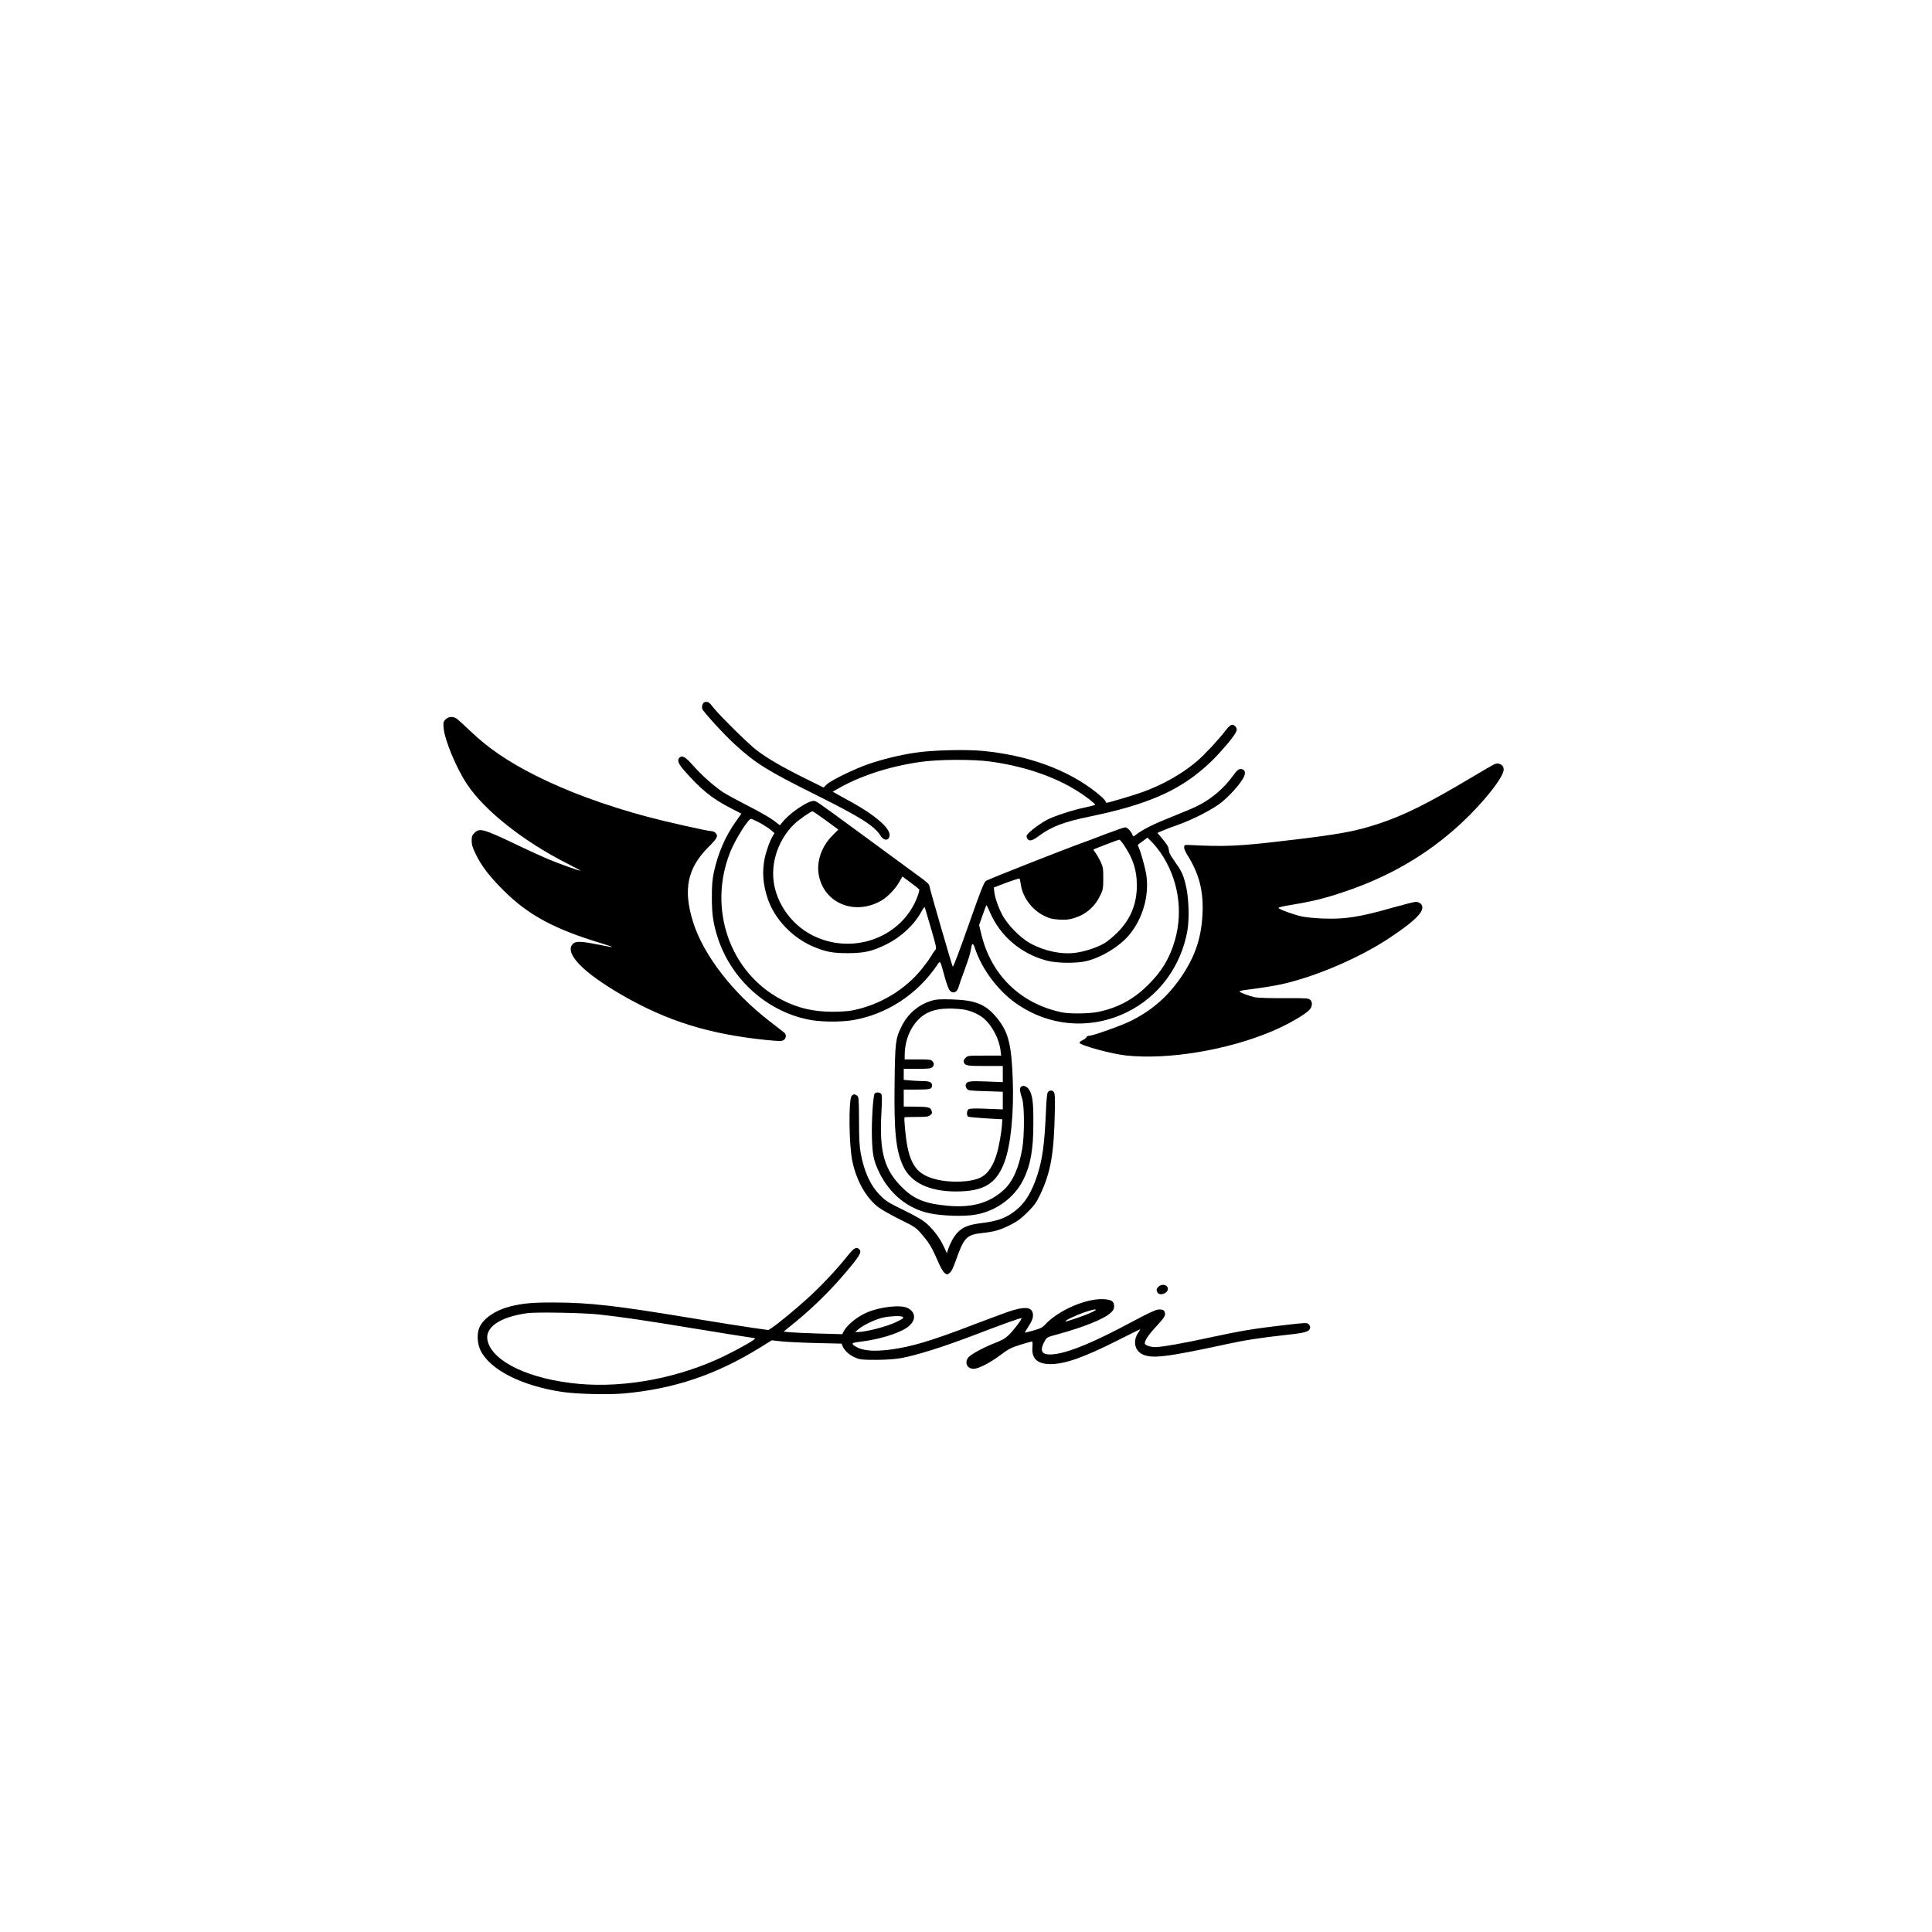
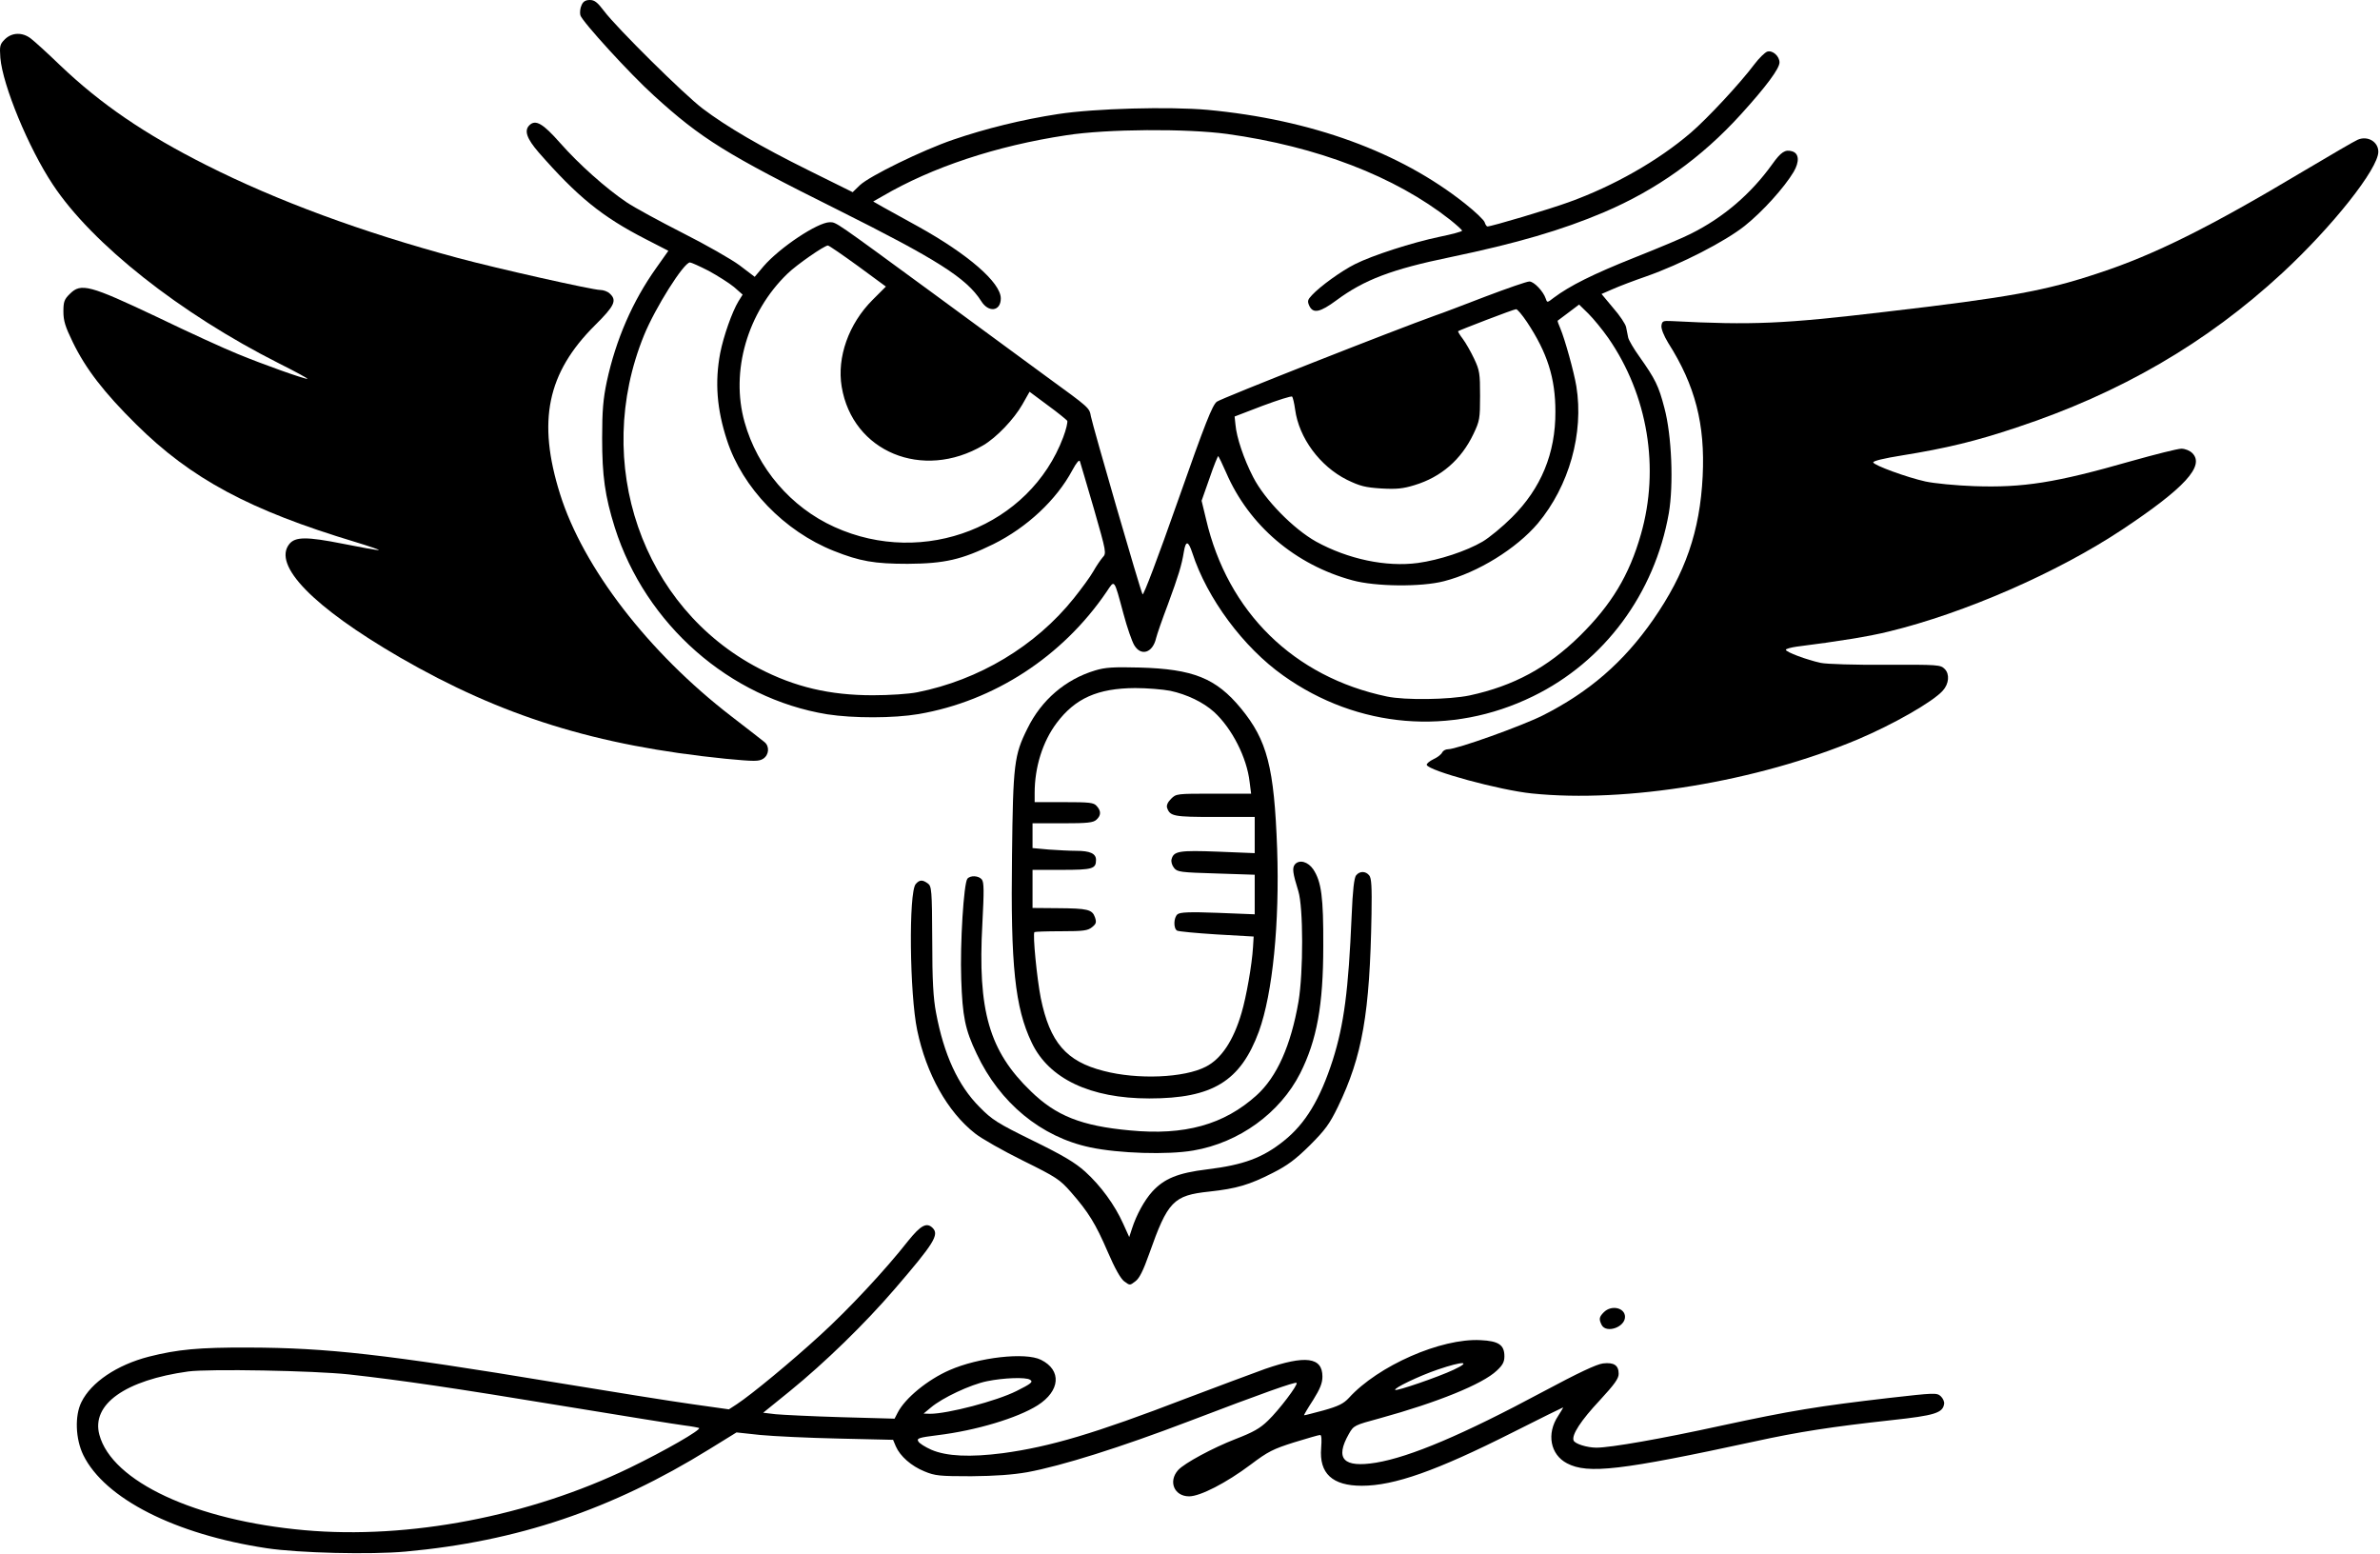
- <svg xmlns="http://www.w3.org/2000/svg" version="1.0" width="2048pt" height="2048pt" viewBox="0 0 2048 2048" preserveAspectRatio="xMidYMid meet">
-   <g transform="translate(0,2048) scale(0.1,-0.1)" fill="#000000" stroke="none">
-     <path d="M7449 13016 c-7 -14 -9 -35 -6 -48 8 -29 234 -277 348 -380 223 -203 340 -276 868 -539 470 -235 609 -323 678 -431 35 -57 93 -49 93 12 0 75 -155 209 -391 340 -63 35 -136 75 -163 90 l-49 28 44 25 c234 137 538 238 869 288 192 30 569 32 760 6 425 -59 792 -200 1053 -405 31 -25 57 -48 57 -52 0 -4 -48 -17 -107 -29 -129 -27 -318 -88 -399 -129 -64 -32 -164 -104 -203 -146 -21 -22 -23 -29 -13 -51 18 -38 51 -31 128 26 131 97 262 147 539 204 316 66 527 128 725 212 249 106 461 257 648 463 119 131 182 216 182 245 0 30 -33 59 -58 51 -11 -4 -38 -30 -60 -59 -69 -92 -223 -257 -301 -324 -155 -133 -365 -252 -576 -328 -90 -33 -366 -115 -385 -115 -4 0 -10 9 -13 19 -2 10 -45 51 -93 89 -307 244 -726 397 -1217 443 -180 16 -532 7 -707 -20 -169 -26 -340 -68 -495 -121 -146 -50 -394 -171 -441 -215 l-34 -33 -208 103 c-230 114 -387 206 -501 292 -86 65 -406 381 -466 461 -31 41 -45 52 -67 52 -20 0 -32 -7 -39 -24z" />
-     <path d="M4723 12854 c-23 -23 -25 -31 -21 -87 11 -130 133 -426 248 -599 185 -280 601 -609 1069 -845 80 -40 140 -73 134 -73 -18 0 -209 68 -328 117 -60 24 -233 103 -382 175 -319 151 -360 162 -412 110 -27 -26 -31 -38 -31 -84 0 -44 9 -72 44 -144 61 -126 148 -239 300 -389 259 -257 537 -406 1036 -556 69 -21 118 -38 110 -38 -8 -1 -85 13 -170 30 -171 34 -224 33 -252 -1 -81 -100 112 -298 522 -536 481 -278 927 -417 1539 -479 138 -13 157 -13 178 0 28 18 31 59 6 79 -10 8 -80 63 -157 122 -391 301 -700 702 -809 1050 -108 344 -61 572 165 797 93 92 105 118 70 150 -10 10 -31 17 -45 17 -36 0 -486 101 -672 151 -454 122 -855 270 -1190 439 -290 146 -498 288 -690 471 -60 58 -123 115 -139 127 -40 31 -90 29 -123 -4z" />
-     <path d="M7202 12448 c-25 -25 -13 -62 44 -128 183 -209 299 -304 506 -410 l107 -55 -58 -82 c-111 -156 -190 -337 -233 -536 -17 -81 -22 -136 -22 -267 0 -178 13 -273 60 -423 145 -457 543 -807 1004 -882 123 -19 312 -19 431 1 357 61 681 272 889 578 39 58 34 65 80 -105 17 -64 40 -130 51 -148 32 -53 87 -36 103 34 4 17 29 89 56 160 50 136 65 185 75 247 9 55 21 54 40 -4 70 -216 242 -447 430 -580 351 -250 794 -287 1180 -98 337 164 575 485 642 865 23 134 14 368 -21 498 -27 104 -43 136 -118 242 -26 36 -50 77 -53 90 -3 14 -7 36 -10 50 -3 14 -30 55 -61 90 l-55 66 53 23 c29 13 100 40 158 60 165 58 373 165 466 239 84 67 187 181 231 255 28 48 26 87 -7 97 -33 10 -53 -3 -95 -62 -100 -139 -230 -251 -385 -328 -30 -16 -149 -66 -265 -112 -196 -78 -306 -133 -382 -190 -31 -24 -31 -24 -38 -3 -11 33 -55 80 -77 80 -12 0 -104 -32 -207 -71 -102 -39 -208 -80 -236 -89 -193 -69 -1013 -392 -1034 -408 -21 -16 -54 -98 -185 -471 -93 -265 -162 -447 -166 -439 -11 19 -236 797 -244 840 -8 42 -3 38 -212 190 -77 57 -321 236 -542 398 -459 336 -449 330 -480 330 -57 0 -236 -119 -313 -208 l-42 -50 -71 54 c-39 29 -160 98 -269 153 -108 55 -228 120 -265 145 -98 66 -225 179 -315 281 -81 92 -116 112 -145 83z m1553 -665 l132 -97 -63 -63 c-113 -113 -169 -271 -146 -410 51 -308 383 -445 669 -277 63 37 145 123 185 193 l34 60 86 -64 c47 -34 88 -68 92 -73 3 -6 -5 -41 -19 -78 -158 -420 -658 -616 -1081 -424 -206 93 -364 278 -425 496 -67 239 13 518 203 701 43 42 174 133 191 133 5 0 69 -44 142 -97z m-705 -23 c42 -23 96 -57 119 -76 l41 -36 -20 -32 c-30 -50 -70 -163 -86 -244 -26 -137 -16 -266 32 -412 73 -225 271 -430 505 -523 123 -49 192 -61 349 -61 175 1 256 20 405 93 159 79 298 209 373 349 20 37 33 52 36 42 3 -8 32 -109 66 -224 59 -206 60 -210 41 -230 -10 -12 -30 -41 -44 -66 -14 -25 -56 -82 -92 -127 -181 -226 -448 -386 -740 -444 -40 -8 -131 -14 -210 -14 -203 0 -369 39 -538 127 -553 288 -789 971 -543 1574 53 130 188 344 217 344 6 0 46 -18 89 -40z m4251 -317 c187 -270 244 -615 154 -928 -55 -193 -139 -332 -289 -480 -152 -149 -312 -236 -521 -281 -97 -20 -304 -23 -390 -5 -440 92 -753 399 -855 838 l-21 87 38 108 c20 59 39 105 41 103 2 -2 19 -37 37 -78 108 -250 327 -436 597 -509 109 -30 326 -32 433 -4 160 41 342 154 443 273 148 177 218 426 182 648 -11 67 -54 222 -76 274 -8 18 -14 35 -12 36 2 1 25 19 52 39 l49 37 44 -43 c24 -24 66 -75 94 -115z m-384 75 c96 -145 134 -264 134 -423 1 -197 -68 -363 -206 -500 -44 -44 -106 -95 -138 -114 -77 -45 -204 -87 -306 -101 -150 -20 -330 18 -481 101 -107 60 -242 197 -297 304 -45 87 -79 189 -84 249 l-4 38 133 51 c73 27 135 47 139 43 3 -3 10 -31 14 -61 18 -134 117 -268 245 -332 62 -30 86 -36 162 -41 73 -4 103 -1 158 16 125 38 220 120 278 242 29 61 31 72 31 180 0 105 -2 120 -28 175 -15 32 -39 74 -53 93 -14 18 -24 35 -23 37 6 5 263 104 274 104 6 1 29 -27 52 -61z" />
-     <path d="M15843 12380 c-13 -5 -129 -73 -259 -150 -440 -263 -701 -393 -962 -479 -254 -85 -424 -116 -1017 -185 -475 -56 -622 -63 -1005 -43 -41 2 -45 0 -48 -23 -1 -15 12 -47 32 -80 128 -201 175 -385 163 -630 -13 -261 -82 -459 -234 -678 -140 -201 -302 -341 -521 -452 -102 -51 -407 -160 -448 -160 -12 0 -24 -7 -28 -15 -3 -8 -21 -23 -41 -32 -19 -9 -34 -22 -32 -27 8 -28 347 -120 497 -135 446 -46 1064 56 1539 255 168 71 356 178 403 231 29 32 33 78 9 102 -20 20 -30 21 -278 20 -144 -1 -280 3 -308 9 -65 14 -165 51 -165 62 0 4 24 11 53 15 192 24 346 49 433 71 359 87 798 279 1104 482 295 196 391 301 331 361 -12 12 -34 21 -52 21 -17 0 -124 -27 -238 -59 -356 -102 -509 -126 -741 -118 -86 3 -188 13 -230 22 -90 20 -242 76 -247 90 -2 7 53 20 135 33 211 34 351 68 542 132 490 162 898 399 1255 729 238 220 455 494 455 574 0 47 -50 77 -97 57z" />
-     <path d="M9875 9872 c-139 -42 -253 -139 -319 -274 -63 -126 -68 -168 -73 -600 -7 -519 14 -719 93 -884 81 -171 277 -264 556 -264 299 0 431 81 518 317 65 180 98 512 86 863 -14 386 -47 512 -171 663 -118 143 -226 186 -480 193 -123 3 -161 1 -210 -14z m356 -96 c79 -17 156 -54 207 -100 84 -77 155 -215 168 -331 l7 -55 -177 0 c-174 0 -177 0 -201 -24 -16 -16 -23 -31 -19 -43 14 -40 31 -43 226 -43 l188 0 0 -86 0 -85 -173 7 c-183 7 -210 3 -220 -36 -3 -11 2 -29 12 -41 15 -19 30 -21 199 -26 l182 -6 0 -93 0 -94 -175 7 c-134 5 -178 3 -190 -7 -18 -15 -20 -66 -2 -77 6 -4 91 -12 187 -18 l175 -10 -3 -50 c-5 -84 -32 -236 -54 -310 -38 -131 -96 -218 -169 -255 -102 -53 -323 -62 -483 -20 -177 45 -254 135 -297 344 -18 91 -39 303 -30 312 2 2 59 4 127 4 105 0 125 3 145 19 20 16 22 23 14 47 -13 37 -35 42 -177 43 l-118 1 0 90 0 90 138 0 c146 0 162 5 162 47 0 30 -28 43 -93 43 -30 0 -88 3 -130 6 l-77 7 0 58 0 59 142 0 c118 0 145 3 160 17 22 20 23 41 1 65 -14 16 -33 18 -155 18 l-138 0 0 43 c0 123 38 243 104 331 88 117 194 164 371 165 55 0 130 -6 166 -13z" />
-     <path d="M10820 8956 c-14 -17 -10 -42 16 -126 24 -76 24 -384 1 -522 -36 -208 -102 -356 -198 -443 -154 -139 -340 -191 -599 -166 -229 21 -349 69 -468 185 -197 190 -252 380 -229 793 8 154 8 195 -3 208 -15 18 -54 20 -68 3 -17 -22 -35 -306 -29 -474 6 -177 18 -238 73 -353 109 -232 304 -393 536 -442 136 -29 367 -36 488 -15 217 37 410 178 505 365 79 157 109 322 109 601 1 232 -9 304 -47 362 -25 37 -66 48 -87 24z" />
-     <path d="M11109 8904 c-9 -12 -16 -69 -21 -193 -15 -351 -36 -511 -89 -679 -60 -186 -129 -301 -232 -383 -100 -80 -190 -113 -361 -134 -140 -17 -204 -44 -260 -105 -38 -42 -75 -110 -96 -175 l-13 -40 -29 64 c-39 87 -105 178 -179 245 -48 43 -103 76 -248 147 -167 82 -192 98 -251 158 -102 102 -169 248 -206 446 -13 68 -18 151 -18 343 -1 238 -3 255 -21 268 -25 18 -39 18 -57 -3 -34 -39 -29 -520 7 -691 43 -206 143 -385 273 -487 31 -25 134 -83 227 -129 158 -78 174 -89 226 -148 84 -96 117 -150 174 -282 34 -79 61 -127 78 -140 27 -20 27 -20 53 0 19 14 37 50 65 129 88 249 114 277 285 295 129 14 189 32 299 88 71 36 108 64 176 131 73 73 93 101 132 181 116 240 151 442 159 911 2 129 0 170 -11 183 -17 21 -45 21 -62 0z" />
-     <path d="M8993 7178 c-109 -139 -283 -325 -417 -447 -134 -123 -324 -280 -394 -326 l-37 -24 -170 24 c-94 13 -388 60 -655 104 -797 132 -1073 163 -1445 164 -236 1 -336 -9 -471 -43 -151 -39 -273 -121 -319 -215 -32 -64 -28 -174 9 -250 101 -206 435 -375 866 -440 151 -23 492 -31 657 -16 528 48 974 198 1436 484 l128 79 112 -12 c62 -6 228 -14 370 -17 l258 -6 13 -31 c20 -46 73 -93 135 -118 50 -21 72 -23 221 -23 114 1 196 7 265 19 163 30 440 117 765 241 351 134 501 187 508 181 8 -8 -83 -128 -135 -178 -38 -37 -70 -55 -153 -87 -108 -42 -242 -114 -272 -147 -48 -54 -18 -124 52 -124 52 0 175 63 291 150 82 62 107 74 205 105 62 19 117 35 123 35 7 0 8 -21 5 -62 -10 -120 53 -178 192 -178 153 0 352 70 713 252 129 65 236 118 238 118 2 0 -9 -18 -23 -40 -56 -84 -37 -183 42 -224 98 -52 256 -33 885 103 210 46 367 70 649 101 204 22 242 34 248 77 2 10 -6 27 -16 36 -18 17 -31 16 -243 -8 -336 -39 -465 -60 -794 -131 -283 -62 -523 -104 -590 -104 -44 0 -102 18 -108 34 -10 26 34 94 124 190 69 75 89 102 89 125 0 40 -22 55 -74 49 -31 -4 -114 -43 -288 -136 -373 -200 -623 -306 -785 -333 -154 -25 -195 18 -128 136 23 40 25 41 147 74 269 74 485 161 552 225 28 26 36 41 36 68 0 54 -28 72 -113 76 -186 10 -484 -121 -622 -273 -25 -27 -49 -39 -120 -59 -49 -13 -90 -24 -92 -23 -1 1 18 34 43 72 33 53 44 80 44 111 0 92 -80 102 -271 36 -64 -23 -232 -86 -375 -140 -429 -165 -642 -228 -864 -258 -155 -20 -266 -15 -338 16 -29 13 -57 30 -62 40 -8 14 3 18 92 29 181 22 377 81 472 141 107 68 115 166 16 215 -73 37 -295 12 -433 -49 -103 -45 -209 -132 -244 -200 l-15 -29 -252 7 c-138 4 -278 11 -310 14 l-59 7 126 102 c167 136 354 318 496 483 185 215 211 256 179 288 -28 28 -56 13 -115 -60z m2577 -610 c-72 -34 -270 -102 -276 -95 -8 8 113 66 201 96 120 41 163 40 75 -1z m-5220 -22 c251 -28 495 -64 1017 -150 280 -46 535 -87 568 -91 33 -4 64 -10 69 -12 12 -8 -160 -107 -329 -189 -472 -228 -1042 -338 -1535 -294 -516 46 -911 230 -970 451 -39 144 123 258 420 299 99 13 594 4 760 -14z m3218 -25 c17 -10 5 -19 -63 -53 -95 -48 -327 -108 -409 -108 l-31 1 35 29 c53 45 186 108 265 124 78 16 183 20 203 7z" />
-     <path d="M12280 6840 c-23 -23 -24 -33 -10 -61 22 -40 110 -10 110 39 0 43 -64 58 -100 22z" />
-   </g>
+ <svg xmlns="http://www.w3.org/2000/svg" width="1373" height="896" viewBox="0 0 1373 896" fill="none">
+   <path d="M335.527 2.93C334.673 4.639 334.428 7.202 334.795 8.789C335.771 12.329 363.359 42.602 377.275 55.176C404.497 79.956 418.779 88.867 483.232 120.972C540.605 149.658 557.573 160.4 565.996 173.584C570.268 180.542 577.348 179.565 577.348 172.119C577.348 162.964 558.427 146.606 529.619 130.615C521.928 126.343 513.017 121.46 509.721 119.629L503.74 116.211L509.111 113.159C537.676 96.436 574.785 84.106 615.19 78.003C638.628 74.341 684.648 74.097 707.964 77.27C759.844 84.473 804.643 101.685 836.504 126.709C840.288 129.761 843.462 132.568 843.462 133.057C843.462 133.545 837.602 135.132 830.4 136.597C814.653 139.893 791.582 147.339 781.694 152.344C773.882 156.25 761.675 165.039 756.914 170.166C754.35 172.852 754.106 173.706 755.327 176.392C757.524 181.03 761.553 180.176 770.952 173.218C786.943 161.377 802.934 155.273 836.748 148.315C875.322 140.259 901.079 132.69 925.249 122.437C955.644 109.497 981.523 91.064 1004.35 65.918C1018.88 49.927 1026.57 39.551 1026.57 36.011C1026.57 32.349 1022.54 28.809 1019.49 29.785C1018.14 30.273 1014.85 33.447 1012.16 36.987C1003.74 48.218 984.941 68.359 975.42 76.538C956.499 92.773 930.864 107.3 905.107 116.577C894.121 120.605 860.429 130.615 858.11 130.615C857.622 130.615 856.889 129.517 856.523 128.296C856.279 127.075 851.03 122.07 845.171 117.432C807.695 87.647 756.548 68.97 696.611 63.355C674.638 61.401 631.67 62.5 610.307 65.796C589.678 68.97 568.803 74.097 549.883 80.566C532.06 86.67 501.787 101.44 496.05 106.812L491.899 110.84L466.509 98.267C438.432 84.351 419.267 73.12 405.351 62.622C394.853 54.688 355.791 16.113 348.467 6.348C344.682 1.343 342.973 -3.57628e-07 340.288 -3.57628e-07C337.846 -3.57628e-07 336.382 0.854 335.527 2.93Z" fill="black" />
+   <path d="M2.764 22.705C-0.044 25.513 -0.288 26.49 0.2 33.325C1.543 49.195 16.436 85.328 30.474 106.446C53.057 140.625 103.838 180.786 160.967 209.595C170.733 214.478 178.057 218.506 177.324 218.506C175.127 218.506 151.812 210.205 137.285 204.224C129.961 201.294 108.843 191.651 90.654 182.862C51.714 164.429 46.709 163.086 40.361 169.434C37.066 172.608 36.577 174.073 36.577 179.688C36.577 185.059 37.676 188.477 41.948 197.266C49.395 212.647 60.015 226.441 78.569 244.751C110.186 276.123 144.121 294.312 205.034 312.622C213.457 315.186 219.439 317.261 218.462 317.261C217.485 317.383 208.086 315.674 197.71 313.599C176.836 309.449 170.366 309.571 166.948 313.721C157.061 325.928 180.62 350.098 230.669 379.151C289.385 413.086 343.828 430.054 418.535 437.622C435.381 439.209 437.7 439.209 440.264 437.622C443.682 435.425 444.048 430.42 440.996 427.979C439.775 427.002 431.231 420.288 421.831 413.086C374.102 376.343 336.382 327.393 323.076 284.912C309.893 242.92 315.63 215.088 343.218 187.622C354.57 176.392 356.035 173.218 351.763 169.312C350.542 168.091 347.979 167.237 346.27 167.237C341.875 167.237 286.943 154.908 264.238 148.804C208.818 133.911 159.868 115.845 118.975 95.215C83.574 77.393 58.184 60.059 34.746 37.72C27.422 30.64 19.732 23.682 17.778 22.217C12.896 18.433 6.792 18.677 2.764 22.705Z" fill="black" />
+   <path d="M305.376 72.265C302.324 75.316 303.789 79.833 310.747 87.89C333.086 113.402 347.246 124.999 372.515 137.938L385.576 144.652L378.496 154.662C364.946 173.705 355.303 195.8 350.054 220.092C347.979 229.98 347.368 236.693 347.368 252.685C347.368 274.413 348.955 286.01 354.692 304.32C372.393 360.106 420.977 402.831 477.251 411.986C492.266 414.306 515.337 414.306 529.863 411.864C573.442 404.418 612.993 378.661 638.384 341.308C643.144 334.228 642.534 333.373 648.149 354.125C650.225 361.937 653.032 369.994 654.375 372.191C658.281 378.661 664.995 376.586 666.948 368.041C667.436 365.966 670.488 357.177 673.784 348.51C679.888 331.908 681.719 325.927 682.939 318.358C684.038 311.645 685.503 311.767 687.822 318.847C696.367 345.214 717.363 373.412 740.312 389.647C783.159 420.165 837.236 424.682 884.355 401.61C925.493 381.591 954.546 342.406 962.724 296.02C965.532 279.662 964.433 251.098 960.161 235.229C956.865 222.533 954.912 218.627 945.757 205.688C942.583 201.293 939.653 196.288 939.287 194.701C938.921 192.992 938.432 190.307 938.066 188.598C937.7 186.889 934.404 181.884 930.62 177.611L923.906 169.555L930.376 166.747C933.916 165.16 942.583 161.864 949.663 159.423C969.805 152.343 995.195 139.281 1006.55 130.248C1016.8 122.069 1029.37 108.153 1034.75 99.12C1038.16 93.261 1037.92 88.5 1033.89 87.279C1029.86 86.059 1027.42 87.645 1022.29 94.848C1010.09 111.815 994.219 125.487 975.298 134.887C971.636 136.84 957.109 142.943 942.949 148.559C919.023 158.08 905.596 164.794 896.318 171.752C892.534 174.682 892.534 174.682 891.68 172.118C890.337 168.09 884.966 162.353 882.28 162.353C880.815 162.353 869.585 166.259 857.012 171.02C844.56 175.78 831.621 180.785 828.203 181.884C804.643 190.307 704.546 229.735 701.982 231.688C699.419 233.642 695.391 243.651 679.399 289.184C668.047 321.532 659.624 343.749 659.136 342.772C657.793 340.453 630.327 245.482 629.351 240.233C628.374 235.106 628.984 235.595 603.472 217.04C594.072 210.082 564.287 188.231 537.31 168.456C481.279 127.44 482.5 128.173 478.716 128.173C471.758 128.173 449.907 142.699 440.508 153.563L435.381 159.667L426.714 153.075C421.953 149.535 407.183 141.112 393.877 134.398C380.693 127.685 366.045 119.75 361.528 116.698C349.565 108.642 334.063 94.848 323.076 82.397C313.188 71.166 308.916 68.725 305.376 72.265ZM494.951 153.441L511.064 165.282L503.374 172.973C489.58 186.767 482.744 206.054 485.552 223.021C491.777 260.619 532.305 277.343 567.217 256.835C574.907 252.318 584.917 241.82 589.8 233.275L593.95 225.951L604.448 233.764C610.186 237.914 615.19 242.064 615.679 242.675C616.045 243.407 615.068 247.68 613.359 252.196C594.072 303.466 533.037 327.392 481.401 303.954C456.255 292.602 436.968 270.019 429.521 243.407C421.343 214.232 431.108 180.175 454.302 157.836C459.551 152.709 475.542 141.601 477.617 141.601C478.228 141.601 486.04 146.972 494.951 153.441ZM408.892 156.249C414.019 159.057 420.61 163.207 423.418 165.526L428.423 169.921L425.981 173.827C422.319 179.931 417.437 193.725 415.483 203.612C412.31 220.336 413.53 236.083 419.39 253.905C428.301 281.371 452.471 306.396 481.035 317.748C496.05 323.729 504.473 325.194 523.638 325.194C545 325.072 554.888 322.753 573.076 313.842C592.485 304.198 609.453 288.329 618.608 271.239C621.05 266.723 622.637 264.892 623.003 266.112C623.369 267.089 626.909 279.418 631.06 293.456C638.262 318.603 638.384 319.091 636.064 321.532C634.844 322.997 632.402 326.537 630.693 329.589C628.984 332.641 623.857 339.599 619.463 345.092C597.368 372.68 564.775 392.211 529.131 399.291C524.248 400.268 513.14 401 503.496 401C478.716 401 458.452 396.239 437.822 385.497C370.317 350.341 341.509 266.967 371.538 193.358C378.008 177.489 394.487 151.366 398.027 151.366C398.76 151.366 403.643 153.563 408.892 156.249ZM927.812 194.945C950.64 227.904 957.598 270.019 946.611 308.227C939.897 331.786 929.643 348.754 911.333 366.82C892.778 385.009 873.247 395.629 847.734 401.122C835.893 403.563 810.625 403.93 800.127 401.732C746.416 390.502 708.208 353.026 695.757 299.438L693.193 288.817L697.832 275.634C700.273 268.432 702.593 262.816 702.837 263.061C703.081 263.305 705.156 267.577 707.353 272.582C720.537 303.1 747.27 325.805 780.229 334.716C793.535 338.378 820.024 338.622 833.086 335.204C852.617 330.199 874.834 316.405 887.163 301.879C905.229 280.272 913.774 249.877 909.38 222.777C908.037 214.599 902.788 195.678 900.102 189.33C899.126 187.133 898.393 185.058 898.638 184.936C898.882 184.813 901.689 182.616 904.985 180.175L910.967 175.658L916.338 180.907C919.267 183.837 924.394 190.063 927.812 194.945ZM880.937 185.79C892.656 203.49 897.295 218.017 897.295 237.426C897.417 261.474 888.994 281.737 872.148 298.461C866.777 303.832 859.209 310.058 855.303 312.377C845.903 317.87 830.4 322.997 817.949 324.706C799.639 327.147 777.666 322.509 759.233 312.377C746.172 305.053 729.692 288.329 722.978 275.268C717.485 264.647 713.335 252.196 712.725 244.872L712.236 240.233L728.472 234.008C737.383 230.712 744.951 228.271 745.439 228.759C745.806 229.125 746.66 232.543 747.148 236.205C749.346 252.563 761.431 268.92 777.056 276.732C784.624 280.395 787.554 281.127 796.831 281.737C805.742 282.226 809.404 281.859 816.118 279.784C831.377 275.146 842.974 265.136 850.054 250.243C853.594 242.797 853.838 241.454 853.838 228.271C853.838 215.453 853.594 213.622 850.42 206.908C848.589 203.002 845.659 197.875 843.95 195.556C842.241 193.358 841.02 191.283 841.142 191.039C841.875 190.429 873.247 178.344 874.59 178.344C875.322 178.222 878.13 181.64 880.937 185.79Z" fill="black" />
+   <path d="M1360.19 80.567C1358.6 81.177 1344.44 89.478 1328.57 98.877C1274.86 130.982 1243 146.851 1211.14 157.349C1180.13 167.725 1159.38 171.509 1086.99 179.932C1029.01 186.768 1011.07 187.623 964.312 185.181C959.307 184.937 958.819 185.181 958.453 187.989C958.331 189.82 959.918 193.726 962.359 197.755C977.984 222.291 983.721 244.752 982.256 274.659C980.669 306.519 972.247 330.689 953.692 357.423C936.602 381.959 916.827 399.049 890.093 412.598C877.642 418.824 840.411 432.13 835.406 432.13C833.941 432.13 832.476 432.984 831.988 433.961C831.621 434.937 829.424 436.768 826.983 437.867C824.663 438.966 822.832 440.553 823.077 441.163C824.053 444.581 865.435 455.811 883.746 457.642C938.189 463.258 1013.63 450.806 1071.61 426.514C1092.12 417.847 1115.07 404.786 1120.81 398.316C1124.35 394.41 1124.83 388.795 1121.9 385.865C1119.46 383.424 1118.24 383.302 1087.97 383.424C1070.39 383.546 1053.79 383.057 1050.37 382.325C1042.44 380.616 1030.23 376.099 1030.23 374.757C1030.23 374.268 1033.16 373.414 1036.7 372.926C1060.14 369.996 1078.94 366.944 1089.56 364.259C1133.38 353.638 1186.97 330.201 1224.32 305.421C1260.33 281.495 1272.05 268.677 1264.73 261.353C1263.26 259.888 1260.58 258.79 1258.38 258.79C1256.3 258.79 1243.24 262.086 1229.33 265.992C1185.87 278.443 1167.19 281.373 1138.87 280.396C1128.37 280.03 1115.92 278.809 1110.8 277.711C1099.81 275.269 1081.26 268.433 1080.65 266.724C1080.4 265.87 1087.11 264.283 1097.12 262.696C1122.88 258.546 1139.97 254.395 1163.29 246.583C1223.1 226.807 1272.91 197.877 1316.49 157.593C1345.54 130.738 1372.03 97.291 1372.03 87.525C1372.03 81.788 1365.92 78.126 1360.19 80.567Z" fill="black" />
+   <path d="M631.67 386.719C614.703 391.846 600.787 403.687 592.73 420.166C585.04 435.547 584.43 440.674 583.819 493.409C582.965 556.763 585.528 581.177 595.172 601.319C605.059 622.193 628.985 633.545 663.042 633.545C699.541 633.545 715.654 623.658 726.274 594.849C734.209 572.876 738.237 532.349 736.772 489.502C735.063 442.383 731.035 427.002 715.898 408.57C701.494 391.114 688.311 385.865 657.305 385.01C642.291 384.644 637.652 384.888 631.67 386.719ZM675.127 398.438C684.771 400.513 694.17 405.03 700.396 410.645C710.649 420.044 719.316 436.89 720.903 451.05L721.758 457.764H700.152C678.911 457.764 678.545 457.764 675.616 460.694C673.662 462.647 672.808 464.478 673.296 465.943C675.005 470.826 677.08 471.192 700.884 471.192H723.833V481.69V492.066L702.715 491.211C680.376 490.357 677.08 490.845 675.86 495.606C675.493 496.949 676.104 499.146 677.325 500.611C679.156 502.93 680.987 503.174 701.616 503.785L723.833 504.517V515.869V527.344L702.471 526.49C686.114 525.879 680.742 526.123 679.278 527.344C677.08 529.175 676.836 535.401 679.033 536.744C679.766 537.232 690.142 538.208 701.86 538.941L723.223 540.161L722.856 546.265C722.246 556.519 718.95 575.074 716.265 584.107C711.626 600.098 704.546 610.718 695.635 615.235C683.184 621.704 656.206 622.803 636.675 617.676C615.069 612.183 605.67 601.197 600.421 575.684C598.223 564.576 595.66 538.697 596.759 537.598C597.003 537.354 603.961 537.11 612.261 537.11C625.079 537.11 627.52 536.744 629.962 534.79C632.403 532.837 632.647 531.983 631.67 529.053C630.084 524.536 627.398 523.926 610.064 523.804L595.66 523.682V512.696V501.709H612.506C630.328 501.709 632.281 501.099 632.281 495.972C632.281 492.31 628.863 490.723 620.928 490.723C617.266 490.723 610.186 490.357 605.059 489.991L595.66 489.136V482.056V474.854H612.994C627.398 474.854 630.694 474.488 632.525 472.779C635.211 470.337 635.333 467.774 632.647 464.844C630.938 462.891 628.619 462.647 613.726 462.647H596.881V457.398C596.881 442.383 601.519 427.735 609.576 416.993C620.318 402.71 633.257 396.973 654.864 396.851C661.578 396.851 670.733 397.583 675.127 398.438Z" fill="black" />
+   <path d="M747.026 498.536C745.317 500.611 745.806 503.662 748.979 513.916C751.909 523.194 751.909 560.791 749.102 577.637C744.707 603.028 736.65 621.094 724.932 631.714C706.133 648.682 683.428 655.03 651.812 651.978C623.858 649.414 609.209 643.555 594.683 629.395C570.635 606.201 563.921 583.008 566.729 532.593C567.705 513.794 567.705 508.789 566.363 507.203C564.532 505.005 559.771 504.761 558.062 506.836C555.987 509.522 553.789 544.19 554.522 564.698C555.254 586.304 556.719 593.75 563.433 607.788C576.739 636.109 600.542 655.762 628.863 661.743C645.464 665.283 673.662 666.138 688.433 663.575C714.922 659.058 738.481 641.846 750.078 619.019C759.722 599.854 763.384 579.712 763.384 545.655C763.506 517.334 762.285 508.545 757.646 501.465C754.595 496.949 749.59 495.606 747.026 498.536Z" fill="black" />
+   <path d="M782.305 504.883C781.207 506.348 780.352 513.306 779.742 528.443C777.911 571.289 775.347 590.821 768.877 611.328C761.553 634.034 753.13 648.072 740.557 658.081C728.35 667.847 717.364 671.875 696.49 674.439C679.4 676.514 671.587 679.81 664.751 687.256C660.113 692.383 655.596 700.684 653.033 708.619L651.446 713.501L647.906 705.689C643.145 695.069 635.088 683.96 626.055 675.782C620.196 670.533 613.482 666.504 595.782 657.837C575.396 647.828 572.344 645.874 565.142 638.55C552.691 626.099 544.512 608.277 539.995 584.107C538.408 575.806 537.798 565.674 537.798 542.237C537.676 513.184 537.432 511.109 535.235 509.522C532.183 507.325 530.474 507.325 528.277 509.888C524.126 514.649 524.737 573.365 529.131 594.239C534.38 619.385 546.587 641.236 562.456 653.687C566.241 656.739 578.814 663.819 590.166 669.434C609.453 678.955 611.407 680.298 617.754 687.5C628.008 699.219 632.036 705.811 638.995 721.924C643.145 731.568 646.441 737.427 648.516 739.014C651.812 741.455 651.812 741.455 654.986 739.014C657.305 737.305 659.502 732.911 662.92 723.267C673.663 692.871 676.836 689.453 697.71 687.256C713.457 685.547 720.782 683.35 734.209 676.514C742.876 672.12 747.393 668.702 755.694 660.523C764.605 651.612 767.046 648.194 771.807 638.428C785.967 609.131 790.24 584.473 791.216 527.222C791.46 511.475 791.216 506.47 789.874 504.883C787.798 502.32 784.38 502.32 782.305 504.883Z" fill="black" />
+   <path d="M524.005 715.576C510.699 732.544 489.459 755.249 473.101 770.142C456.744 785.156 433.55 804.321 425.005 809.936L420.489 812.866L399.737 809.936C388.262 808.35 352.373 802.612 319.781 797.241C222.49 781.128 188.799 777.344 143.389 777.222C114.58 777.1 102.373 778.32 85.894 782.471C67.461 787.231 52.568 797.241 46.953 808.716C43.047 816.528 43.535 829.956 48.052 839.233C60.381 864.38 101.152 885.01 153.765 892.944C172.197 895.752 213.823 896.729 233.965 894.897C298.418 889.038 352.862 870.728 409.258 835.815L424.883 826.172L438.555 827.637C446.124 828.369 466.387 829.346 483.721 829.712L515.215 830.444L516.802 834.228C519.244 839.844 525.714 845.581 533.282 848.633C539.385 851.196 542.071 851.44 560.259 851.44C574.176 851.318 584.185 850.586 592.608 849.121C612.506 845.459 646.319 834.839 685.992 819.702C728.839 803.345 747.149 796.875 748.004 797.607C748.98 798.584 737.872 813.232 731.524 819.336C726.886 823.853 722.979 826.05 712.848 829.956C699.664 835.083 683.307 843.872 679.644 847.9C673.785 854.492 677.447 863.037 685.992 863.037C692.34 863.037 707.354 855.347 721.515 844.727C731.524 837.158 734.576 835.693 746.539 831.909C754.107 829.59 760.821 827.637 761.554 827.637C762.408 827.637 762.53 830.2 762.164 835.205C760.943 849.853 768.634 856.934 785.602 856.934C804.278 856.934 828.57 848.389 872.638 826.172C888.385 818.237 901.446 811.768 901.691 811.768C901.935 811.768 900.592 813.965 898.883 816.65C892.047 826.904 894.366 838.989 904.01 843.994C915.973 850.342 935.26 848.022 1012.04 831.421C1037.68 825.806 1056.84 822.876 1091.27 819.092C1116.17 816.406 1120.81 814.941 1121.54 809.692C1121.78 808.472 1120.81 806.396 1119.59 805.298C1117.39 803.223 1115.8 803.345 1089.92 806.274C1048.91 811.035 1033.16 813.599 992.999 822.266C958.453 829.834 929.156 834.961 920.978 834.961C915.607 834.961 908.527 832.764 907.794 830.811C906.573 827.637 911.944 819.336 922.931 807.617C931.354 798.462 933.795 795.166 933.795 792.358C933.795 787.476 931.11 785.644 924.762 786.377C920.978 786.865 910.846 791.626 889.606 802.978C844.073 827.393 813.556 840.332 793.78 843.628C774.981 846.68 769.977 841.431 778.155 827.026C780.963 822.144 781.207 822.021 796.1 817.993C828.937 808.96 855.304 798.34 863.483 790.527C866.9 787.353 867.877 785.522 867.877 782.227C867.877 775.635 864.459 773.437 854.083 772.949C831.378 771.728 795.001 787.72 778.155 806.274C775.103 809.57 772.174 811.035 763.507 813.477C757.525 815.063 752.52 816.406 752.276 816.284C752.154 816.162 754.474 812.134 757.525 807.495C761.554 801.025 762.896 797.729 762.896 793.945C762.896 782.715 753.131 781.494 729.815 789.551C722.003 792.358 701.495 800.049 684.039 806.641C631.671 826.782 605.67 834.473 578.57 838.135C559.649 840.576 546.099 839.966 537.31 836.182C533.77 834.595 530.352 832.52 529.742 831.299C528.765 829.59 530.108 829.102 540.972 827.759C563.067 825.073 586.993 817.871 598.59 810.547C611.651 802.246 612.628 790.283 600.543 784.302C591.632 779.785 564.532 782.837 547.686 790.283C535.113 795.776 522.173 806.396 517.901 814.697L516.07 818.237L485.308 817.383C468.462 816.894 451.373 816.04 447.466 815.674L440.264 814.819L455.645 802.368C476.031 785.767 498.858 763.55 516.192 743.408C538.775 717.163 541.949 712.158 538.043 708.252C534.625 704.834 531.207 706.665 524.005 715.576ZM838.58 790.039C829.791 794.189 805.621 802.49 804.889 801.636C803.912 800.659 818.683 793.579 829.425 789.917C844.073 784.912 849.322 785.034 838.58 790.039ZM201.372 792.725C232.012 796.143 261.797 800.537 325.518 811.035C359.698 816.65 390.826 821.655 394.854 822.144C398.882 822.632 402.666 823.364 403.277 823.608C404.742 824.585 383.746 836.67 363.116 846.68C305.498 874.512 235.918 887.939 175.737 882.568C112.749 876.953 64.531 854.492 57.329 827.515C52.568 809.936 72.344 796.02 108.599 791.016C120.684 789.429 181.109 790.527 201.372 792.725ZM594.195 795.776C596.27 796.997 594.805 798.096 586.505 802.246C574.908 808.105 546.588 815.43 536.578 815.43L532.794 815.308L537.066 811.768C543.536 806.274 559.771 798.584 569.415 796.631C578.936 794.678 591.754 794.189 594.195 795.776Z" fill="black" />
+   <path d="M925.25 756.835C922.442 759.643 922.32 760.864 924.029 764.282C926.715 769.165 937.457 765.502 937.457 759.521C937.457 754.272 929.644 752.441 925.25 756.835Z" fill="black" />
</svg>
